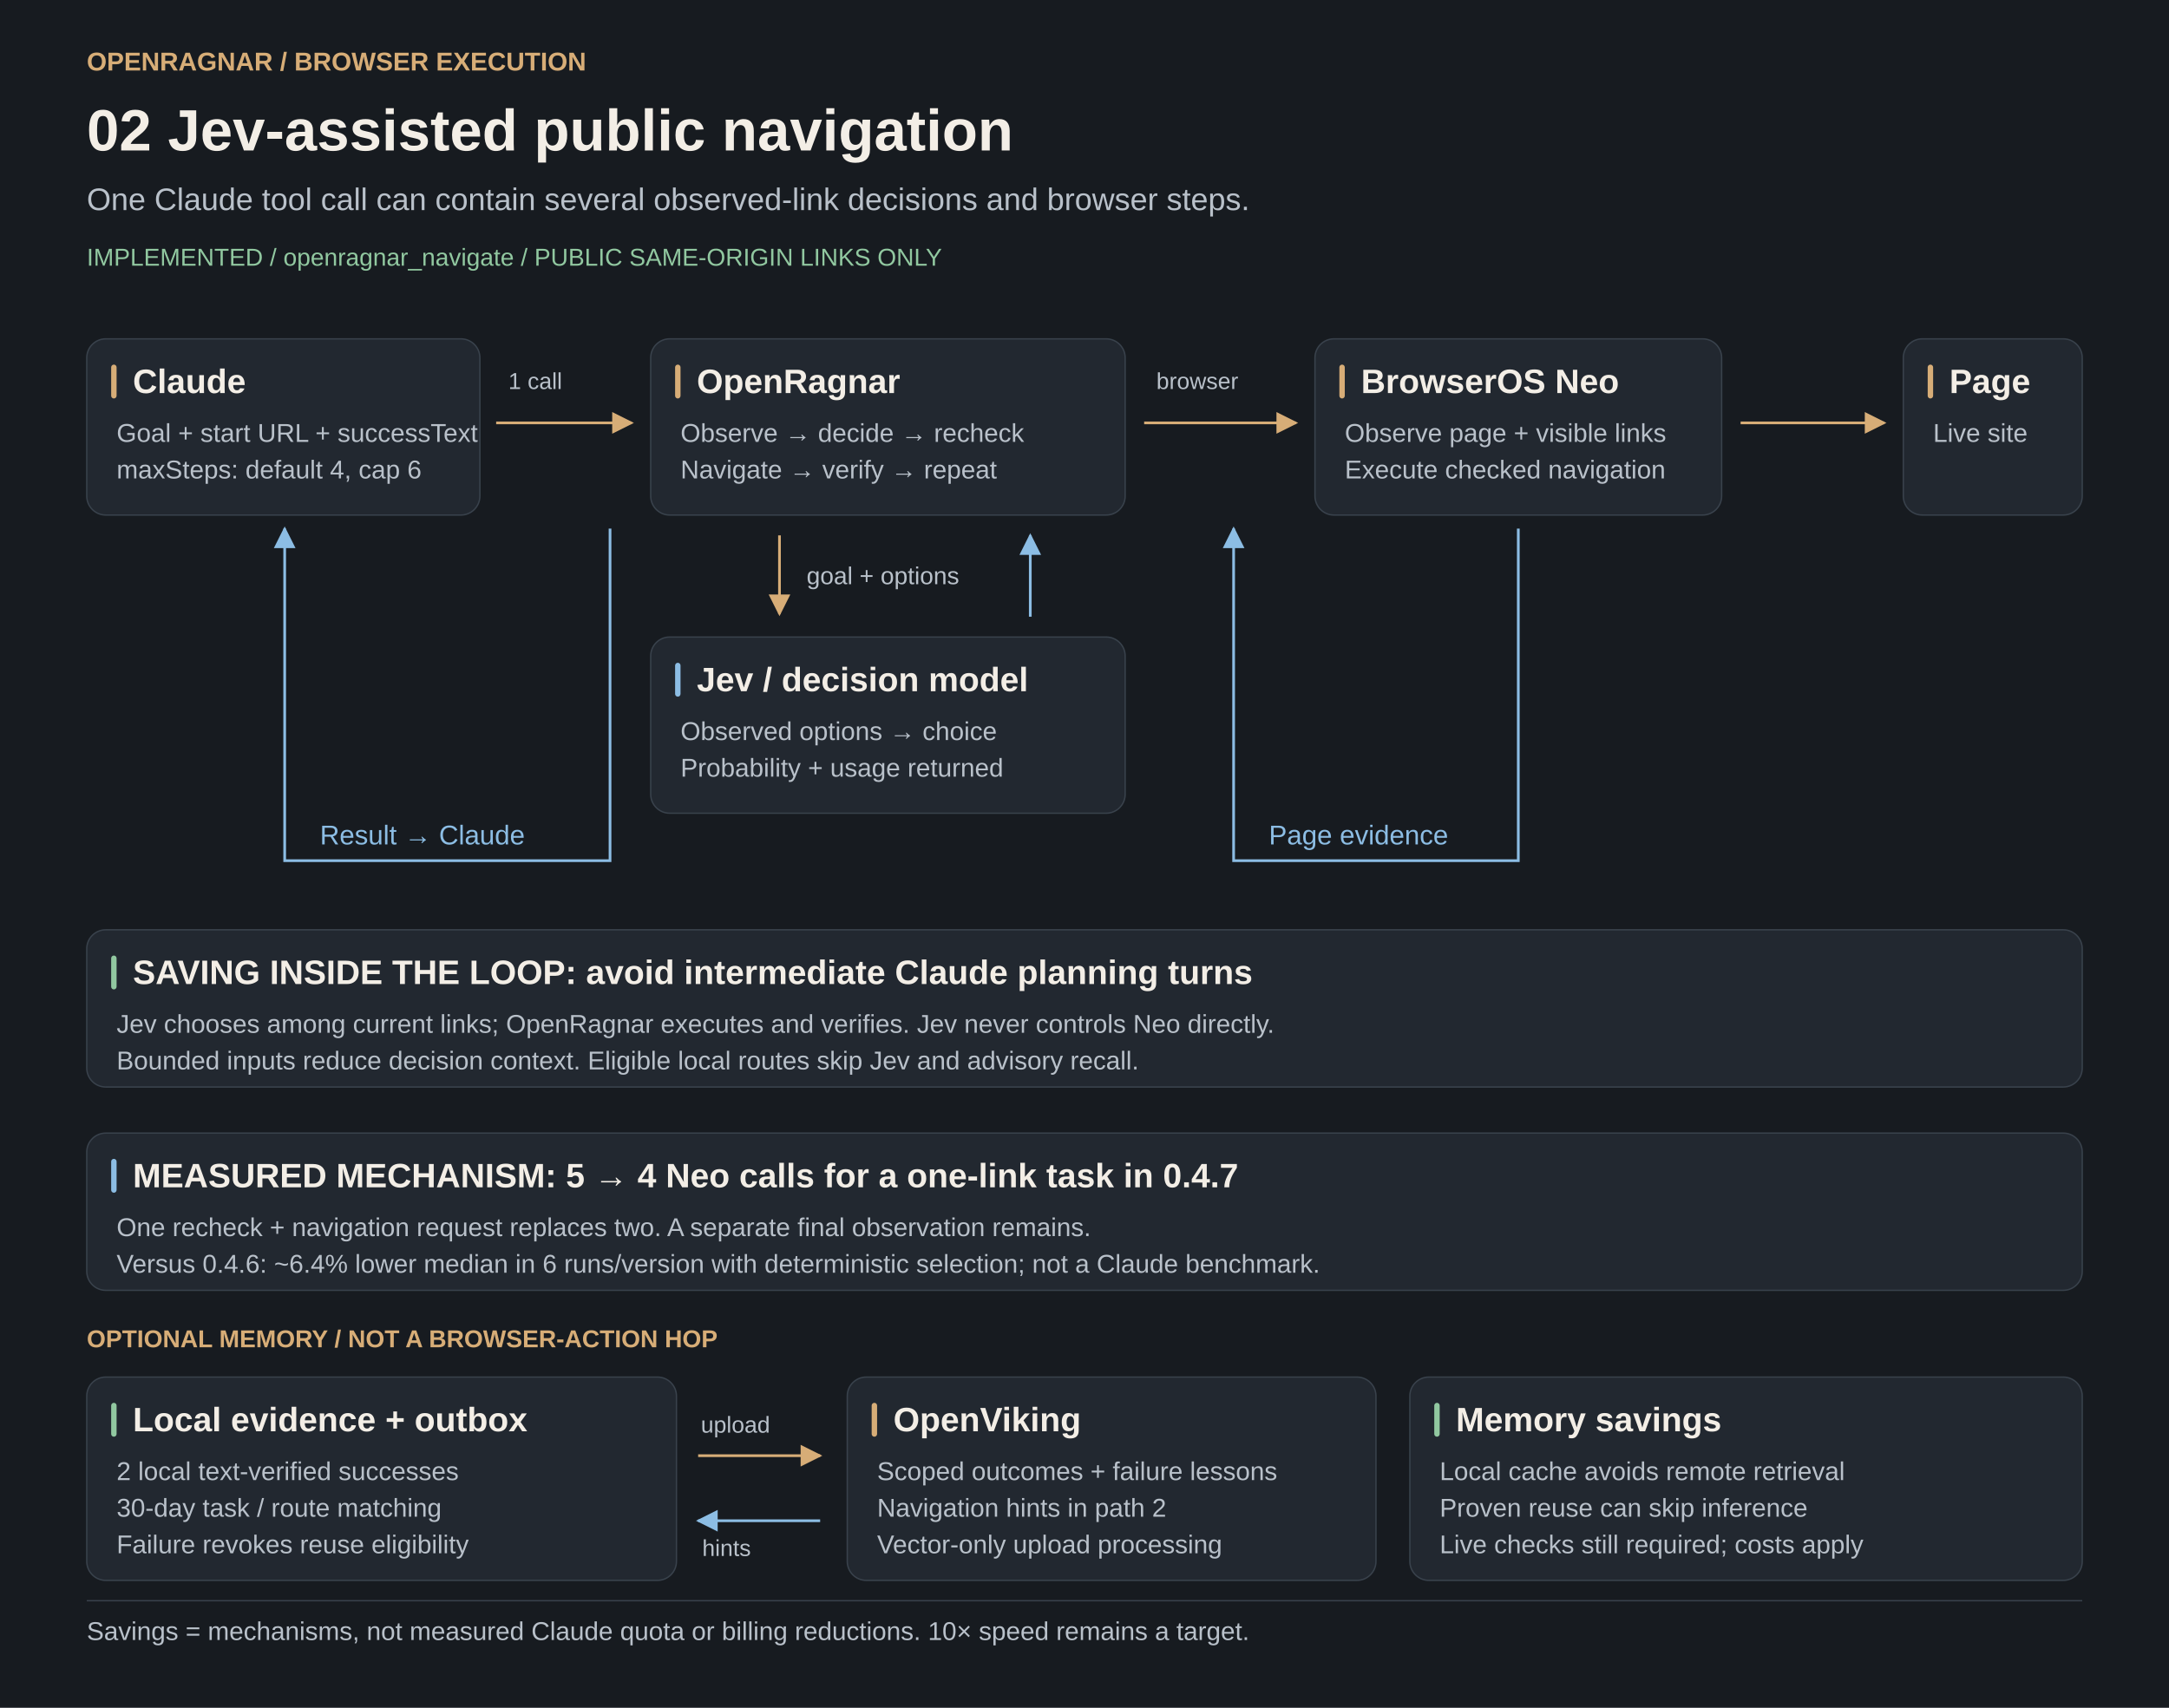
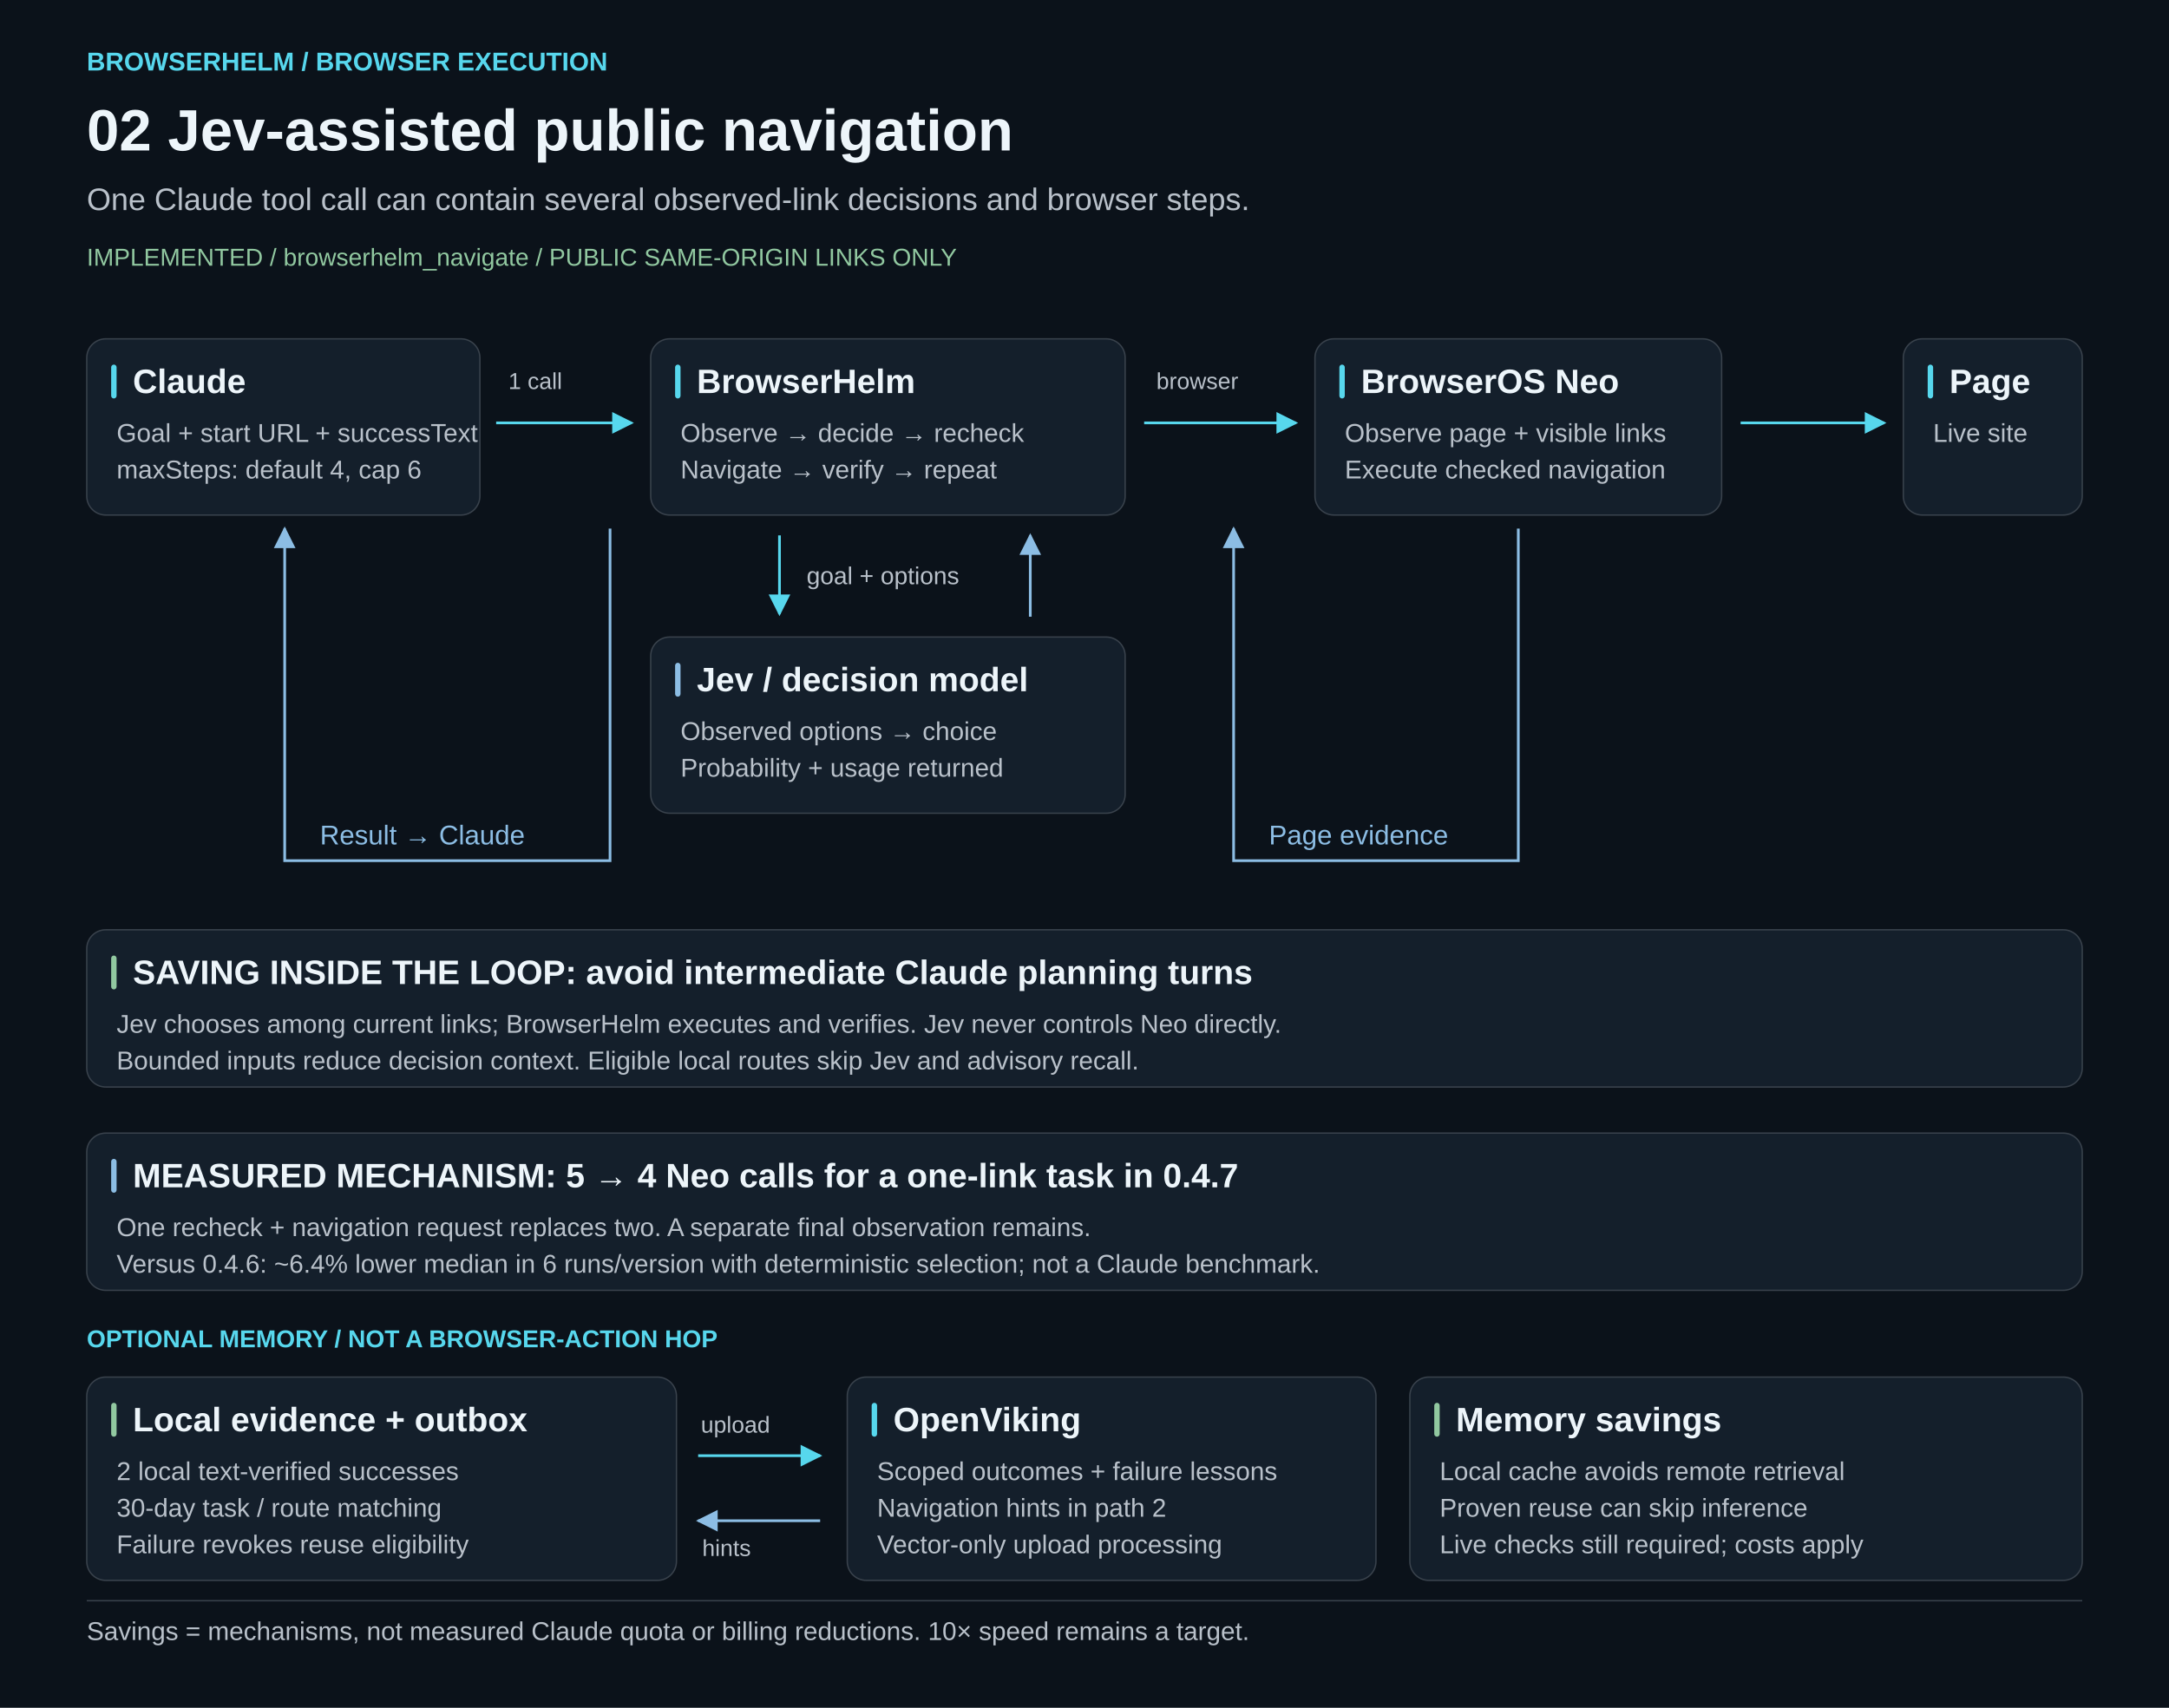
<svg xmlns="http://www.w3.org/2000/svg" width="1600" height="1260" viewBox="0 0 1600 1260" role="img" aria-labelledby="title desc">
-   <rect width="1600" height="1260" fill="#171b20" />
+   <rect width="1600" height="1260" fill="#0b121a" />
  <defs>
    <marker id="arrow" viewBox="0 0 10 10" refX="9" refY="5" markerWidth="8" markerHeight="8" orient="auto-start-reverse">
-       <path d="M0 0L10 5L0 10" fill="#d7ad77" />
+       <path d="M0 0L10 5L0 10" fill="#57d7ed" />
    </marker>
    <marker id="return" viewBox="0 0 10 10" refX="9" refY="5" markerWidth="8" markerHeight="8" orient="auto-start-reverse">
      <path d="M0 0L10 5L0 10" fill="#8cbde4" />
    </marker>
  </defs>
-   <text x="64" y="52" fill="#d7ad77" font-family="Arial, Helvetica, sans-serif" font-size="19" font-weight="600">OPENRAGNAR / BROWSER EXECUTION</text>
-   <text x="64" y="111" fill="#f3eee6" font-family="Arial, Helvetica, sans-serif" font-size="43" font-weight="600">02  Jev-assisted public navigation</text>
+   <text x="64" y="52" fill="#57d7ed" font-family="Arial, Helvetica, sans-serif" font-size="19" font-weight="600">BROWSERHELM / BROWSER EXECUTION</text>
+   <text x="64" y="111" fill="#edf5fa" font-family="Arial, Helvetica, sans-serif" font-size="43" font-weight="600">02  Jev-assisted public navigation</text>
  <text x="64" y="155" fill="#b9c1ca" font-family="Arial, Helvetica, sans-serif" font-size="23" font-weight="400">One Claude tool call can contain several observed-link decisions and browser steps.</text>
-   <text x="64" y="196" fill="#91c8a0" font-family="Arial, Helvetica, sans-serif" font-size="18" font-weight="400">IMPLEMENTED / openragnar_navigate / PUBLIC SAME-ORIGIN LINKS ONLY</text>
-   <rect x="64" y="250" width="290" height="130" rx="14" fill="#222830" stroke="#39424c" />
-   <rect x="82" y="269" width="4" height="25" rx="2" fill="#d7ad77" />
-   <text x="98" y="290" fill="#f3eee6" font-family="Arial, Helvetica, sans-serif" font-size="25" font-weight="600">Claude</text>
+   <text x="64" y="196" fill="#91c8a0" font-family="Arial, Helvetica, sans-serif" font-size="18" font-weight="400">IMPLEMENTED / browserhelm_navigate / PUBLIC SAME-ORIGIN LINKS ONLY</text>
+   <rect x="64" y="250" width="290" height="130" rx="14" fill="#141f2b" stroke="#39424c" />
+   <rect x="82" y="269" width="4" height="25" rx="2" fill="#57d7ed" />
+   <text x="98" y="290" fill="#edf5fa" font-family="Arial, Helvetica, sans-serif" font-size="25" font-weight="600">Claude</text>
  <text x="86" y="326" fill="#b9c1ca" font-family="Arial, Helvetica, sans-serif" font-size="19" font-weight="400">Goal + start URL + successText</text>
  <text x="86" y="353" fill="#b9c1ca" font-family="Arial, Helvetica, sans-serif" font-size="19" font-weight="400">maxSteps: default 4, cap 6</text>
-   <rect x="480" y="250" width="350" height="130" rx="14" fill="#222830" stroke="#39424c" />
-   <rect x="498" y="269" width="4" height="25" rx="2" fill="#d7ad77" />
-   <text x="514" y="290" fill="#f3eee6" font-family="Arial, Helvetica, sans-serif" font-size="25" font-weight="600">OpenRagnar</text>
+   <rect x="480" y="250" width="350" height="130" rx="14" fill="#141f2b" stroke="#39424c" />
+   <rect x="498" y="269" width="4" height="25" rx="2" fill="#57d7ed" />
+   <text x="514" y="290" fill="#edf5fa" font-family="Arial, Helvetica, sans-serif" font-size="25" font-weight="600">BrowserHelm</text>
  <text x="502" y="326" fill="#b9c1ca" font-family="Arial, Helvetica, sans-serif" font-size="19" font-weight="400">Observe → decide → recheck</text>
  <text x="502" y="353" fill="#b9c1ca" font-family="Arial, Helvetica, sans-serif" font-size="19" font-weight="400">Navigate → verify → repeat</text>
-   <rect x="970" y="250" width="300" height="130" rx="14" fill="#222830" stroke="#39424c" />
-   <rect x="988" y="269" width="4" height="25" rx="2" fill="#d7ad77" />
-   <text x="1004" y="290" fill="#f3eee6" font-family="Arial, Helvetica, sans-serif" font-size="25" font-weight="600">BrowserOS Neo</text>
+   <rect x="970" y="250" width="300" height="130" rx="14" fill="#141f2b" stroke="#39424c" />
+   <rect x="988" y="269" width="4" height="25" rx="2" fill="#57d7ed" />
+   <text x="1004" y="290" fill="#edf5fa" font-family="Arial, Helvetica, sans-serif" font-size="25" font-weight="600">BrowserOS Neo</text>
  <text x="992" y="326" fill="#b9c1ca" font-family="Arial, Helvetica, sans-serif" font-size="19" font-weight="400">Observe page + visible links</text>
  <text x="992" y="353" fill="#b9c1ca" font-family="Arial, Helvetica, sans-serif" font-size="19" font-weight="400">Execute checked navigation</text>
-   <rect x="1404" y="250" width="132" height="130" rx="14" fill="#222830" stroke="#39424c" />
-   <rect x="1422" y="269" width="4" height="25" rx="2" fill="#d7ad77" />
-   <text x="1438" y="290" fill="#f3eee6" font-family="Arial, Helvetica, sans-serif" font-size="25" font-weight="600">Page</text>
+   <rect x="1404" y="250" width="132" height="130" rx="14" fill="#141f2b" stroke="#39424c" />
+   <rect x="1422" y="269" width="4" height="25" rx="2" fill="#57d7ed" />
+   <text x="1438" y="290" fill="#edf5fa" font-family="Arial, Helvetica, sans-serif" font-size="25" font-weight="600">Page</text>
  <text x="1426" y="326" fill="#b9c1ca" font-family="Arial, Helvetica, sans-serif" font-size="19" font-weight="400">Live site</text>
-   <path d="M366 312L466 312" fill="none" stroke="#d7ad77" stroke-width="2" marker-end="url(#arrow)" />
+   <path d="M366 312L466 312" fill="none" stroke="#57d7ed" stroke-width="2" marker-end="url(#arrow)" />
  <text x="375" y="287" fill="#b9c1ca" font-family="Arial, Helvetica, sans-serif" font-size="17" font-weight="400">1 call</text>
-   <path d="M844 312L956 312" fill="none" stroke="#d7ad77" stroke-width="2" marker-end="url(#arrow)" />
+   <path d="M844 312L956 312" fill="none" stroke="#57d7ed" stroke-width="2" marker-end="url(#arrow)" />
  <text x="853" y="287" fill="#b9c1ca" font-family="Arial, Helvetica, sans-serif" font-size="17" font-weight="400">browser</text>
-   <path d="M1284 312L1390 312" fill="none" stroke="#d7ad77" stroke-width="2" marker-end="url(#arrow)" />
-   <rect x="480" y="470" width="350" height="130" rx="14" fill="#222830" stroke="#39424c" />
+   <path d="M1284 312L1390 312" fill="none" stroke="#57d7ed" stroke-width="2" marker-end="url(#arrow)" />
+   <rect x="480" y="470" width="350" height="130" rx="14" fill="#141f2b" stroke="#39424c" />
  <rect x="498" y="489" width="4" height="25" rx="2" fill="#8cbde4" />
-   <text x="514" y="510" fill="#f3eee6" font-family="Arial, Helvetica, sans-serif" font-size="25" font-weight="600">Jev / decision model</text>
+   <text x="514" y="510" fill="#edf5fa" font-family="Arial, Helvetica, sans-serif" font-size="25" font-weight="600">Jev / decision model</text>
  <text x="502" y="546" fill="#b9c1ca" font-family="Arial, Helvetica, sans-serif" font-size="19" font-weight="400">Observed options → choice</text>
  <text x="502" y="573" fill="#b9c1ca" font-family="Arial, Helvetica, sans-serif" font-size="19" font-weight="400">Probability + usage returned</text>
-   <path d="M575 395L575 453" fill="none" stroke="#d7ad77" stroke-width="2" marker-end="url(#arrow)" />
+   <path d="M575 395L575 453" fill="none" stroke="#57d7ed" stroke-width="2" marker-end="url(#arrow)" />
  <text x="595" y="431" fill="#b9c1ca" font-family="Arial, Helvetica, sans-serif" font-size="18" font-weight="400">goal + options</text>
  <path d="M760 455L760 395" fill="none" stroke="#8cbde4" stroke-width="2" marker-end="url(#return)" />
  <path d="M1120 390V635H910V390" fill="none" stroke="#8cbde4" stroke-width="2" marker-end="url(#return)" />
  <text x="936" y="623" fill="#8cbde4" font-family="Arial, Helvetica, sans-serif" font-size="20" font-weight="400">Page evidence</text>
  <path d="M450 390V635H210V390" fill="none" stroke="#8cbde4" stroke-width="2" marker-end="url(#return)" />
  <text x="236" y="623" fill="#8cbde4" font-family="Arial, Helvetica, sans-serif" font-size="20" font-weight="400">Result → Claude</text>
-   <rect x="64" y="686" width="1472" height="116" rx="14" fill="#222830" stroke="#39424c" />
+   <rect x="64" y="686" width="1472" height="116" rx="14" fill="#141f2b" stroke="#39424c" />
  <rect x="82" y="705" width="4" height="25" rx="2" fill="#91c8a0" />
-   <text x="98" y="726" fill="#f3eee6" font-family="Arial, Helvetica, sans-serif" font-size="25" font-weight="600">SAVING INSIDE THE LOOP: avoid intermediate Claude planning turns</text>
-   <text x="86" y="762" fill="#b9c1ca" font-family="Arial, Helvetica, sans-serif" font-size="19" font-weight="400">Jev chooses among current links; OpenRagnar executes and verifies. Jev never controls Neo directly.</text>
+   <text x="98" y="726" fill="#edf5fa" font-family="Arial, Helvetica, sans-serif" font-size="25" font-weight="600">SAVING INSIDE THE LOOP: avoid intermediate Claude planning turns</text>
+   <text x="86" y="762" fill="#b9c1ca" font-family="Arial, Helvetica, sans-serif" font-size="19" font-weight="400">Jev chooses among current links; BrowserHelm executes and verifies. Jev never controls Neo directly.</text>
  <text x="86" y="789" fill="#b9c1ca" font-family="Arial, Helvetica, sans-serif" font-size="19" font-weight="400">Bounded inputs reduce decision context. Eligible local routes skip Jev and advisory recall.</text>
-   <rect x="64" y="836" width="1472" height="116" rx="14" fill="#222830" stroke="#39424c" />
+   <rect x="64" y="836" width="1472" height="116" rx="14" fill="#141f2b" stroke="#39424c" />
  <rect x="82" y="855" width="4" height="25" rx="2" fill="#8cbde4" />
-   <text x="98" y="876" fill="#f3eee6" font-family="Arial, Helvetica, sans-serif" font-size="25" font-weight="600">MEASURED MECHANISM: 5 → 4 Neo calls for a one-link task in 0.4.7</text>
+   <text x="98" y="876" fill="#edf5fa" font-family="Arial, Helvetica, sans-serif" font-size="25" font-weight="600">MEASURED MECHANISM: 5 → 4 Neo calls for a one-link task in 0.4.7</text>
  <text x="86" y="912" fill="#b9c1ca" font-family="Arial, Helvetica, sans-serif" font-size="19" font-weight="400">One recheck + navigation request replaces two. A separate final observation remains.</text>
  <text x="86" y="939" fill="#b9c1ca" font-family="Arial, Helvetica, sans-serif" font-size="19" font-weight="400">Versus 0.4.6: ~6.4% lower median in 6 runs/version with deterministic selection; not a Claude benchmark.</text>
-   <text x="64" y="994" fill="#d7ad77" font-family="Arial, Helvetica, sans-serif" font-size="18" font-weight="600">OPTIONAL MEMORY / NOT A BROWSER-ACTION HOP</text>
-   <rect x="64" y="1016" width="435" height="150" rx="14" fill="#222830" stroke="#39424c" />
+   <text x="64" y="994" fill="#57d7ed" font-family="Arial, Helvetica, sans-serif" font-size="18" font-weight="600">OPTIONAL MEMORY / NOT A BROWSER-ACTION HOP</text>
+   <rect x="64" y="1016" width="435" height="150" rx="14" fill="#141f2b" stroke="#39424c" />
  <rect x="82" y="1035" width="4" height="25" rx="2" fill="#91c8a0" />
-   <text x="98" y="1056" fill="#f3eee6" font-family="Arial, Helvetica, sans-serif" font-size="25" font-weight="600">Local evidence + outbox</text>
+   <text x="98" y="1056" fill="#edf5fa" font-family="Arial, Helvetica, sans-serif" font-size="25" font-weight="600">Local evidence + outbox</text>
  <text x="86" y="1092" fill="#b9c1ca" font-family="Arial, Helvetica, sans-serif" font-size="19" font-weight="400">2 local text-verified successes</text>
  <text x="86" y="1119" fill="#b9c1ca" font-family="Arial, Helvetica, sans-serif" font-size="19" font-weight="400">30-day task / route matching</text>
  <text x="86" y="1146" fill="#b9c1ca" font-family="Arial, Helvetica, sans-serif" font-size="19" font-weight="400">Failure revokes reuse eligibility</text>
-   <path d="M515 1074L605 1074" fill="none" stroke="#d7ad77" stroke-width="2" marker-end="url(#arrow)" />
+   <path d="M515 1074L605 1074" fill="none" stroke="#57d7ed" stroke-width="2" marker-end="url(#arrow)" />
  <text x="517" y="1057" fill="#b9c1ca" font-family="Arial, Helvetica, sans-serif" font-size="17" font-weight="400">upload</text>
  <path d="M605 1122L515 1122" fill="none" stroke="#8cbde4" stroke-width="2" marker-end="url(#return)" />
  <text x="518" y="1148" fill="#b9c1ca" font-family="Arial, Helvetica, sans-serif" font-size="17" font-weight="400">hints</text>
-   <rect x="625" y="1016" width="390" height="150" rx="14" fill="#222830" stroke="#39424c" />
-   <rect x="643" y="1035" width="4" height="25" rx="2" fill="#d7ad77" />
-   <text x="659" y="1056" fill="#f3eee6" font-family="Arial, Helvetica, sans-serif" font-size="25" font-weight="600">OpenViking</text>
+   <rect x="625" y="1016" width="390" height="150" rx="14" fill="#141f2b" stroke="#39424c" />
+   <rect x="643" y="1035" width="4" height="25" rx="2" fill="#57d7ed" />
+   <text x="659" y="1056" fill="#edf5fa" font-family="Arial, Helvetica, sans-serif" font-size="25" font-weight="600">OpenViking</text>
  <text x="647" y="1092" fill="#b9c1ca" font-family="Arial, Helvetica, sans-serif" font-size="19" font-weight="400">Scoped outcomes + failure lessons</text>
  <text x="647" y="1119" fill="#b9c1ca" font-family="Arial, Helvetica, sans-serif" font-size="19" font-weight="400">Navigation hints in path 2</text>
  <text x="647" y="1146" fill="#b9c1ca" font-family="Arial, Helvetica, sans-serif" font-size="19" font-weight="400">Vector-only upload processing</text>
-   <rect x="1040" y="1016" width="496" height="150" rx="14" fill="#222830" stroke="#39424c" />
+   <rect x="1040" y="1016" width="496" height="150" rx="14" fill="#141f2b" stroke="#39424c" />
  <rect x="1058" y="1035" width="4" height="25" rx="2" fill="#91c8a0" />
-   <text x="1074" y="1056" fill="#f3eee6" font-family="Arial, Helvetica, sans-serif" font-size="25" font-weight="600">Memory savings</text>
+   <text x="1074" y="1056" fill="#edf5fa" font-family="Arial, Helvetica, sans-serif" font-size="25" font-weight="600">Memory savings</text>
  <text x="1062" y="1092" fill="#b9c1ca" font-family="Arial, Helvetica, sans-serif" font-size="19" font-weight="400">Local cache avoids remote retrieval</text>
  <text x="1062" y="1119" fill="#b9c1ca" font-family="Arial, Helvetica, sans-serif" font-size="19" font-weight="400">Proven reuse can skip inference</text>
  <text x="1062" y="1146" fill="#b9c1ca" font-family="Arial, Helvetica, sans-serif" font-size="19" font-weight="400">Live checks still required; costs apply</text>
  <path d="M64 1181H1536" stroke="#39424c" />
  <text x="64" y="1210" fill="#b9c1ca" font-family="Arial, Helvetica, sans-serif" font-size="19" font-weight="400">Savings = mechanisms, not measured Claude quota or billing reductions. 10× speed remains a target.</text>
</svg>
